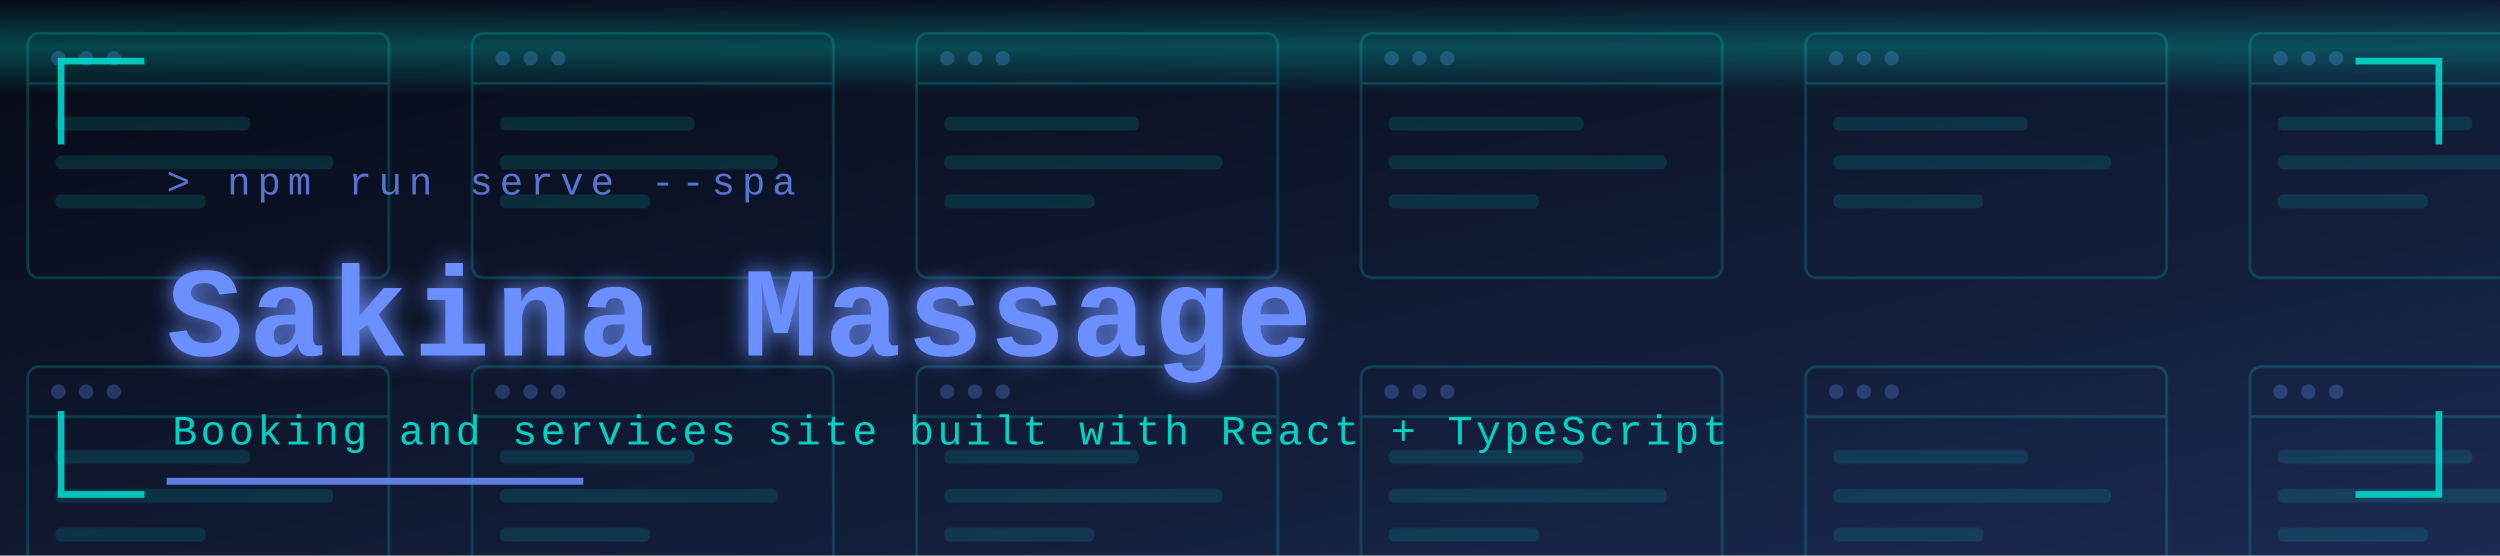
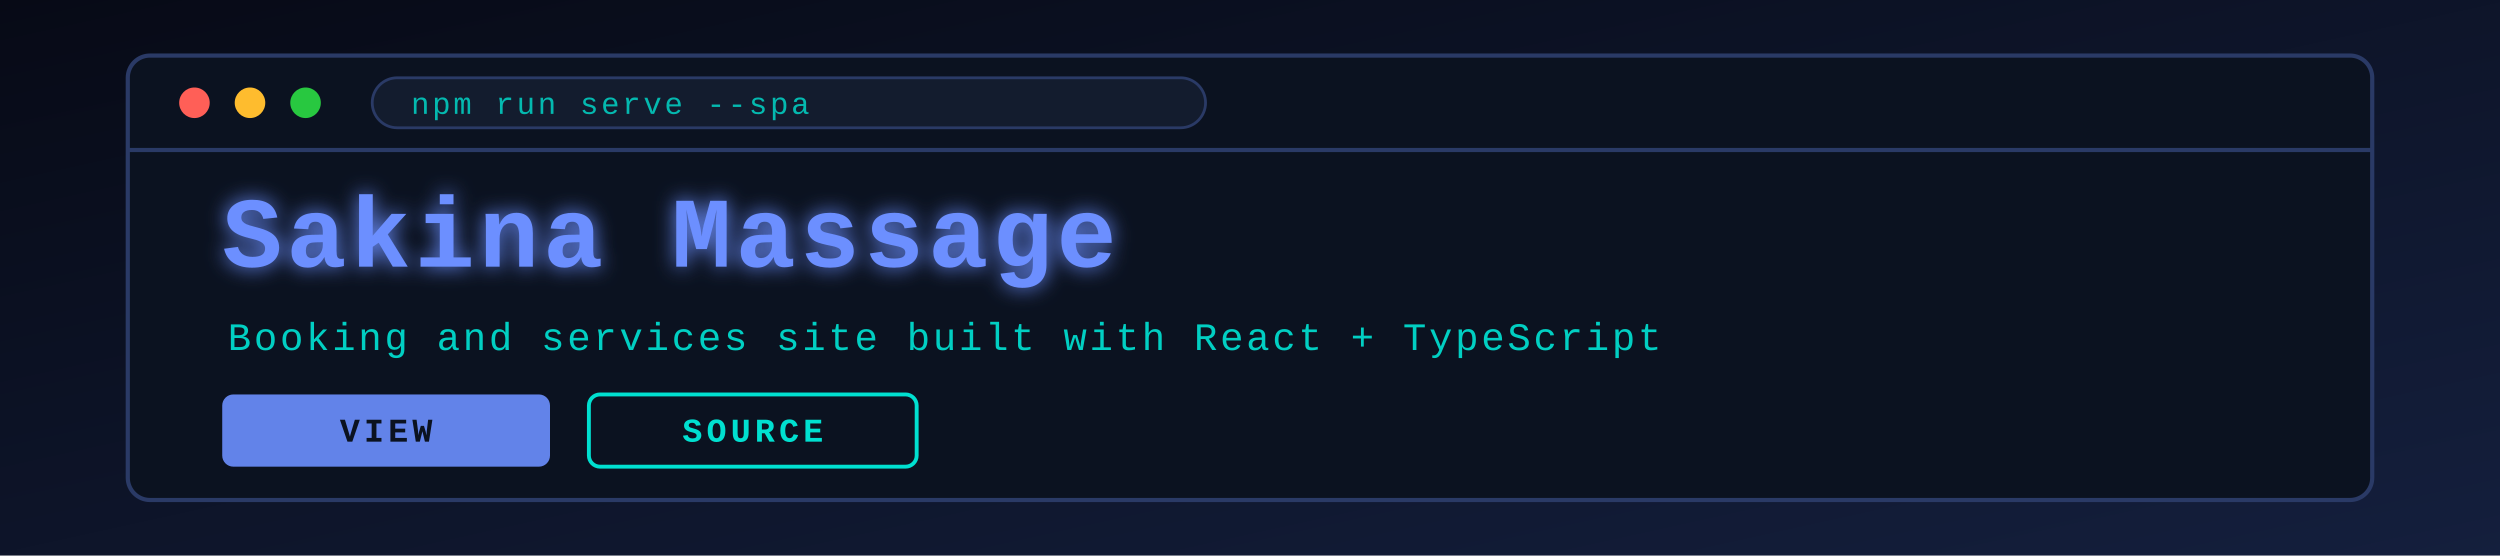
<svg xmlns="http://www.w3.org/2000/svg" width="900" height="200" viewBox="0 0 900 200" role="img" aria-label="Sakina Massage">
  <defs>
    <linearGradient id="bg" x1="0%" y1="0%" x2="100%" y2="100%">
      <stop offset="0%" stop-color="#070a16" />
-       <stop offset="55%" stop-color="#101a33" />
-       <stop offset="100%" stop-color="#1b2a52" />
-     </linearGradient>
-     <pattern id="mot" width="160" height="120" patternUnits="userSpaceOnUse">
-       <g fill="none" stroke="#00e0d0" stroke-width="1" opacity="0.20">
-         <rect x="10" y="12" width="130" height="88" rx="4" />
-         <path d="M10 30 H140" />
-       </g>
-       <g fill="#6c8fff" opacity="0.28">
-         <circle cx="21" cy="21" r="2.6" />
-         <circle cx="31" cy="21" r="2.6" />
-         <circle cx="41" cy="21" r="2.6" />
-       </g>
-       <g fill="#00e0d0" opacity="0.13">
-         <rect x="20" y="42" width="70" height="5" rx="2" />
-         <rect x="20" y="56" width="100" height="5" rx="2" />
-         <rect x="20" y="70" width="54" height="5" rx="2" />
-       </g>
-     </pattern>
-     <linearGradient id="scan" x1="0%" y1="0%" x2="0%" y2="100%">
-       <stop offset="0%" stop-color="#00e0d0" stop-opacity="0" />
-       <stop offset="50%" stop-color="#00e0d0" stop-opacity="0.55" />
-       <stop offset="100%" stop-color="#00e0d0" stop-opacity="0" />
+       <stop offset="100%" stop-color="#141f3d" />
    </linearGradient>
    <filter id="glow" x="-40%" y="-40%" width="180%" height="180%">
-       <feGaussianBlur stdDeviation="4" result="g" />
+       <feGaussianBlur stdDeviation="3.6" result="g" />
      <feMerge>
        <feMergeNode in="g" />
        <feMergeNode in="SourceGraphic" />
      </feMerge>
    </filter>
  </defs>
  <rect width="900" height="200" fill="url(#bg)" />
-   <rect width="900" height="200" fill="url(#mot)" />
-   <rect width="900" height="34" fill="url(#scan)" opacity="0.5" />
-   <g fill="none" stroke="#00e0d0" stroke-width="2.4" opacity="0.85">
-     <path d="M22 52 V22 H52" />
-     <path d="M848 22 H878 V52" />
-     <path d="M22 148 V178 H52" />
-     <path d="M848 178 H878 V148" />
-   </g>
-   <text x="60" y="70" font-family="Consolas, 'Courier New', monospace" font-size="14" fill="#6c8fff" opacity="0.78" letter-spacing="2.5">&gt; npm run serve --spa</text>
-   <text x="60" y="128" font-family="Consolas, 'Courier New', monospace" font-size="46" font-weight="bold" fill="#6c8fff" filter="url(#glow)" letter-spacing="2">Sakina Massage</text>
-   <text x="62" y="160" font-family="Consolas, 'Courier New', monospace" font-size="15" fill="#00e0d0" opacity="0.92" letter-spacing="1.2">Booking and services site built with React + TypeScript</text>
-   <rect x="60" y="172" width="150" height="2.5" fill="#6c8fff" opacity="0.85" />
+   <rect x="46" y="20" width="808" height="160" rx="8" fill="#0b1220" stroke="#2a3a66" stroke-width="1.5" />
+   <path d="M46 54 H854" stroke="#2a3a66" stroke-width="1.5" />
+   <circle cx="70" cy="37" r="5.5" fill="#ff5f57" />
+   <circle cx="90" cy="37" r="5.5" fill="#febc2e" />
+   <circle cx="110" cy="37" r="5.5" fill="#28c840" />
+   <rect x="134" y="28" width="300" height="18" rx="9" fill="#131c2e" stroke="#2a3a66" stroke-width="1" />
+   <text x="148" y="41" font-family="Consolas, 'Courier New', monospace" font-size="11" font-weight="normal" fill="#00e0d0" opacity="0.8" text-anchor="start" letter-spacing="1.0">npm run serve --spa</text>
+   <text x="80" y="96" font-family="Consolas, 'Courier New', monospace" font-size="36" font-weight="bold" fill="#6c8fff" opacity="1.0" text-anchor="start" letter-spacing="1.5" filter="url(#glow)">Sakina Massage</text>
+   <text x="82" y="126" font-family="Consolas, 'Courier New', monospace" font-size="14" font-weight="normal" fill="#00e0d0" opacity="0.92" text-anchor="start" letter-spacing="1.0">Booking and services site built with React + TypeScript</text>
+   <rect x="80" y="142" width="118" height="26" rx="4" fill="#6c8fff" opacity="0.9" />
+   <text x="139" y="159" font-family="Consolas, 'Courier New', monospace" font-size="12" font-weight="bold" fill="#0b1220" opacity="1.0" text-anchor="middle" letter-spacing="1.5">VIEW</text>
+   <rect x="212" y="142" width="118" height="26" rx="4" fill="none" stroke="#00e0d0" stroke-width="1.4" />
+   <text x="271" y="159" font-family="Consolas, 'Courier New', monospace" font-size="12" font-weight="bold" fill="#00e0d0" opacity="1.0" text-anchor="middle" letter-spacing="1.5">SOURCE</text>
</svg>
